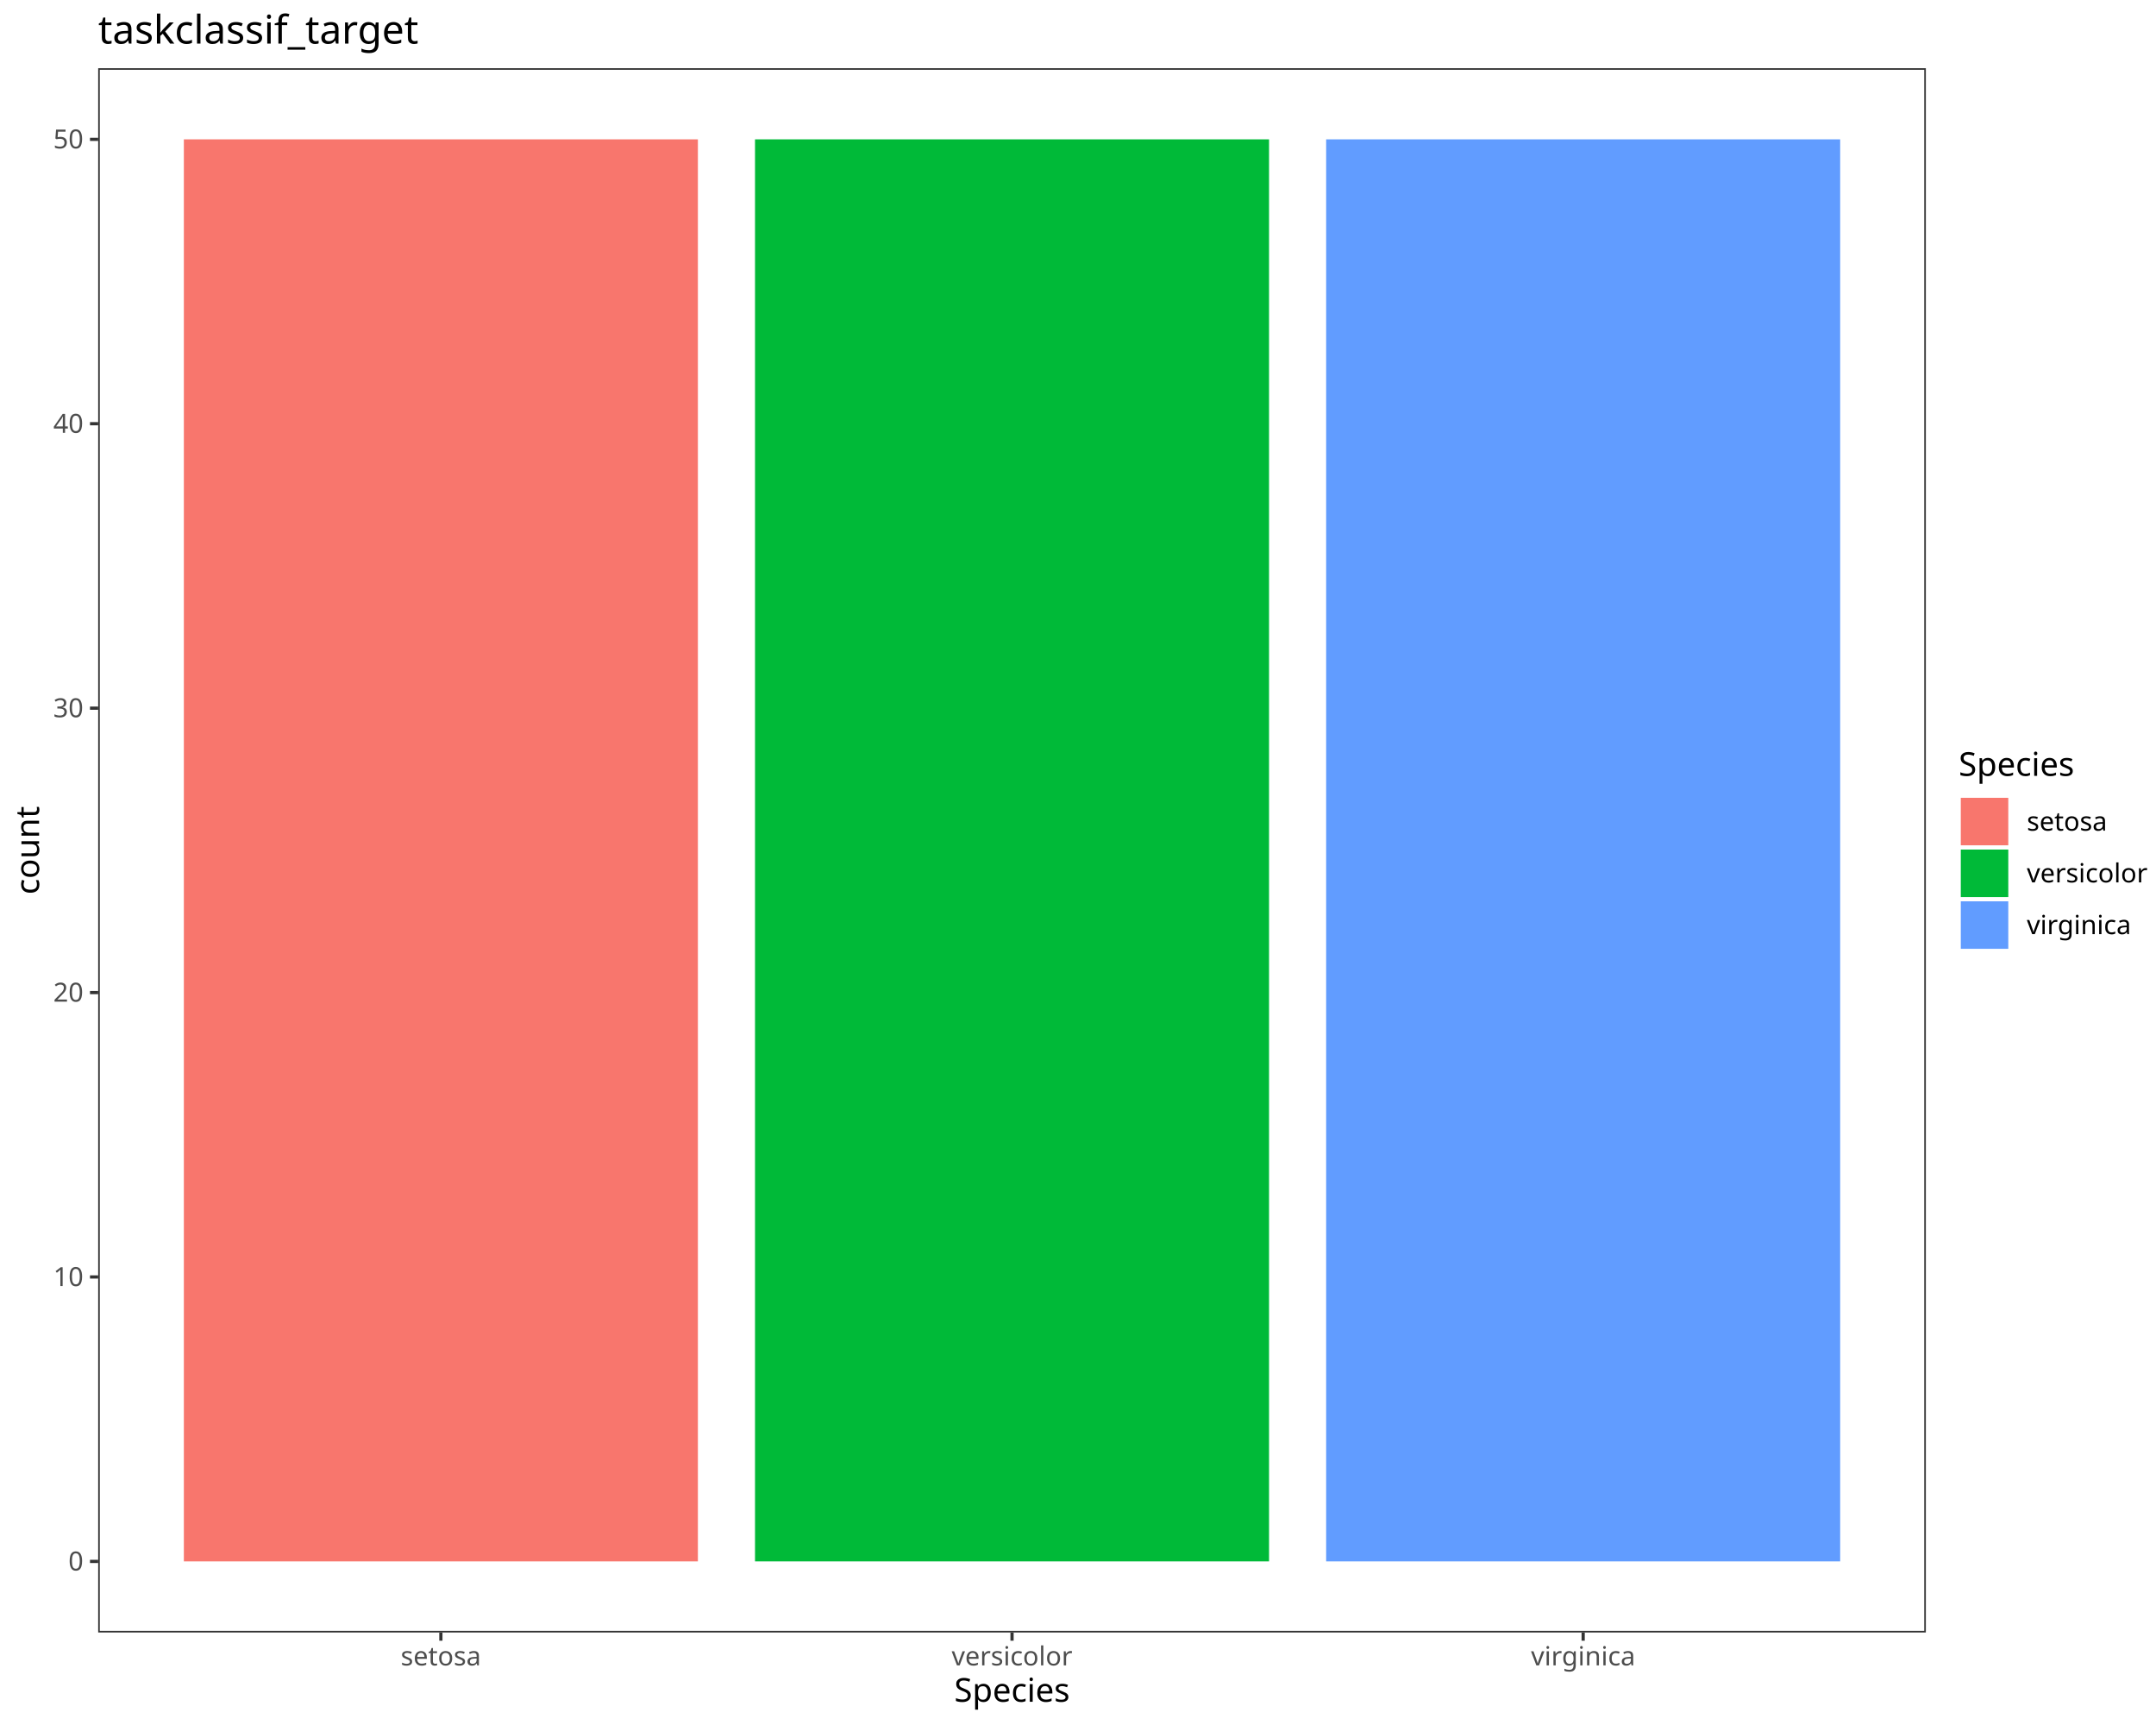
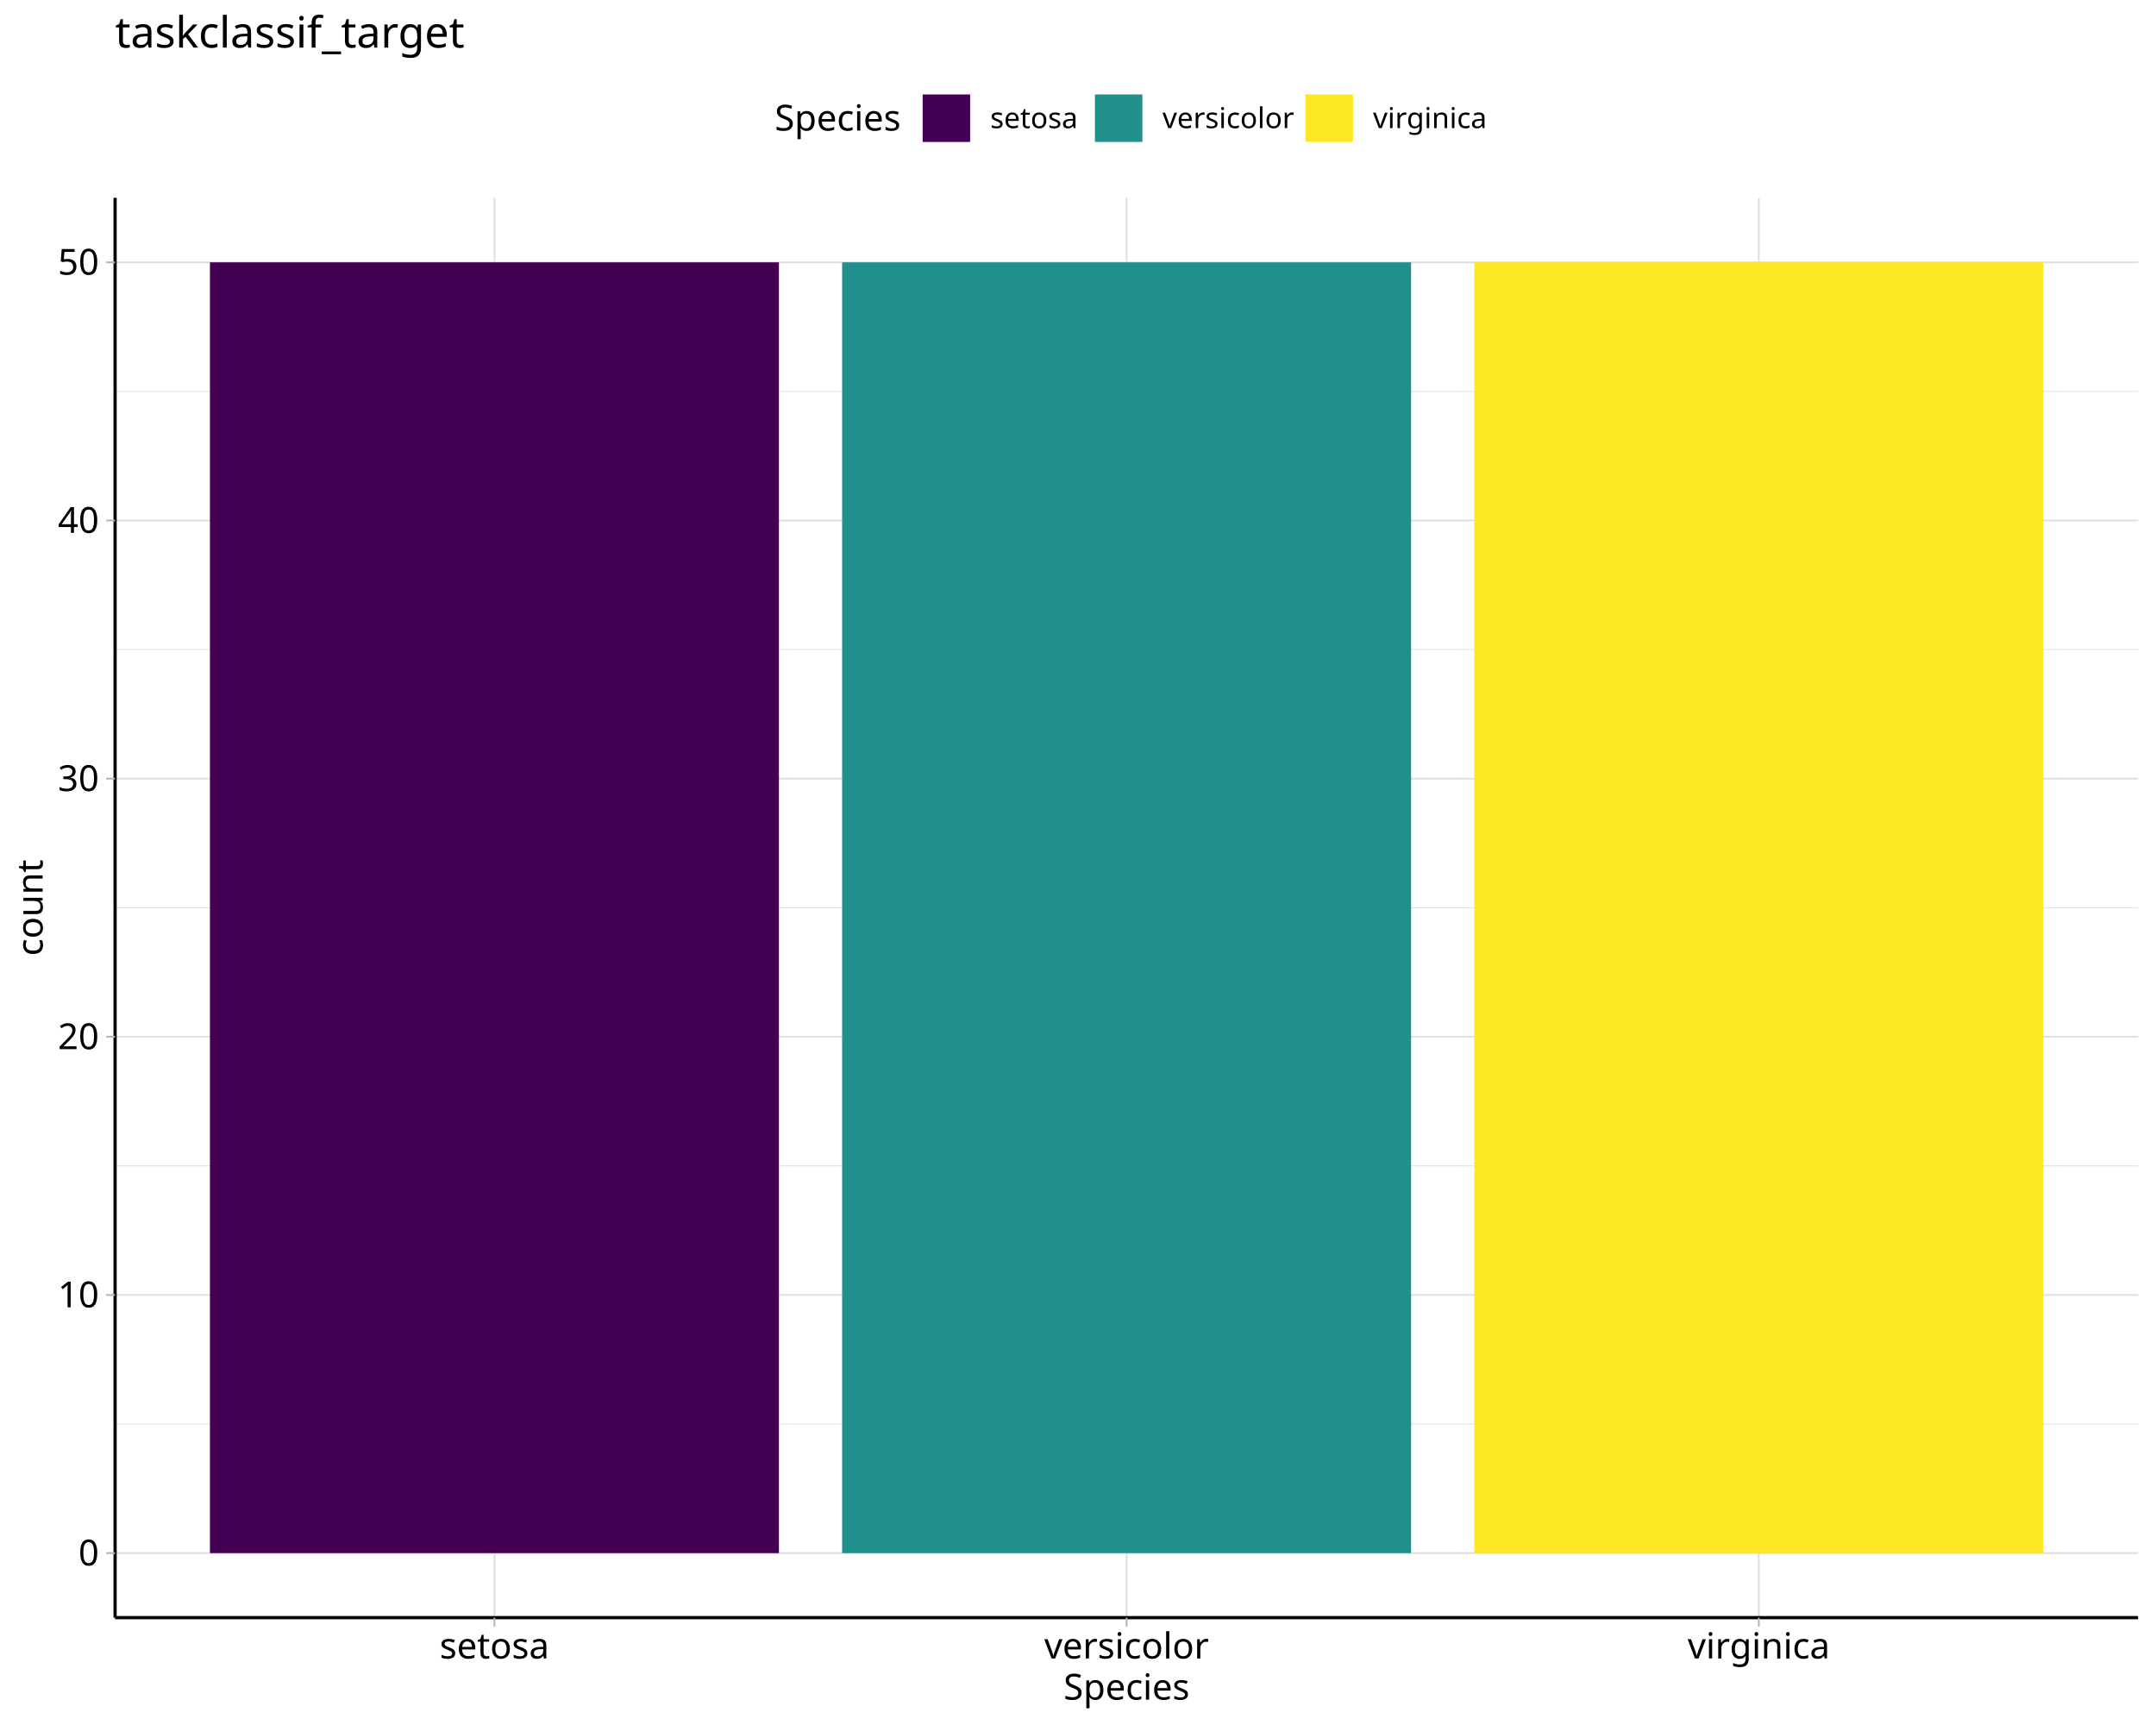
<svg xmlns="http://www.w3.org/2000/svg" class="svglite" data-engine-version="2.0" width="720.00pt" height="576.00pt" viewBox="0 0 720.00 576.00">
  <defs>
    <style type="text/css">
    .svglite line, .svglite polyline, .svglite polygon, .svglite path, .svglite rect, .svglite circle {
      fill: none;
      stroke: #000000;
      stroke-linecap: round;
      stroke-linejoin: round;
      stroke-miterlimit: 10.00;
    }
  </style>
  </defs>
  <rect width="100%" height="100%" style="stroke: none; fill: #FFFFFF;" />
  <defs>
    <clipPath id="cpMC4wMHw3MjAuMDB8MC4wMHw1NzYuMDA=">
      <rect x="0.00" y="0.00" width="720.00" height="576.00" />
    </clipPath>
  </defs>
  <g clip-path="url(#cpMC4wMHw3MjAuMDB8MC4wMHw1NzYuMDA=)">
-     <rect x="0.00" y="0.00" width="720.00" height="576.00" style="stroke-width: 1.07; stroke: #FFFFFF; fill: #FFFFFF;" />
+     <rect x="0.00" y="0.00" width="720.00" height="576.00" style="stroke-width: 1.16; stroke: #FFFFFF; fill: #FFFFFF;" />
  </g>
  <defs>
-     <clipPath id="cpMzIuNzl8NjQzLjE0fDIyLjc4fDU0NS4xMQ==">
-       <rect x="32.79" y="22.78" width="610.35" height="522.33" />
+     <clipPath id="cpMzguNDR8NzE0LjAyfDY2LjA1fDU0MC4xNQ==">
+       <rect x="38.44" y="66.05" width="675.58" height="474.11" />
    </clipPath>
  </defs>
-   <g clip-path="url(#cpMzIuNzl8NjQzLjE0fDIyLjc4fDU0NS4xMQ==)">
-     <rect x="32.79" y="22.78" width="610.35" height="522.33" style="stroke-width: 1.07; stroke: none; fill: #FFFFFF;" />
-     <rect x="61.40" y="46.53" width="171.66" height="474.84" style="stroke-width: 1.07; stroke: none; stroke-linecap: square; stroke-linejoin: miter; fill: #F8766D;" />
-     <rect x="252.14" y="46.53" width="171.66" height="474.84" style="stroke-width: 1.07; stroke: none; stroke-linecap: square; stroke-linejoin: miter; fill: #00BA38;" />
-     <rect x="442.87" y="46.53" width="171.66" height="474.84" style="stroke-width: 1.07; stroke: none; stroke-linecap: square; stroke-linejoin: miter; fill: #619CFF;" />
-     <rect x="32.79" y="22.78" width="610.35" height="522.33" style="stroke-width: 1.07; stroke: #333333;" />
+   <g clip-path="url(#cpMzguNDR8NzE0LjAyfDY2LjA1fDU0MC4xNQ==)">
+     <rect x="38.44" y="66.05" width="675.58" height="474.11" style="stroke-width: 1.16; stroke: none; fill: #FFFFFF;" />
+     <polyline points="38.44,475.50 714.02,475.50 " style="stroke-width: 0.29; stroke: #DEDEDE; stroke-linecap: butt;" />
+     <polyline points="38.44,389.30 714.02,389.30 " style="stroke-width: 0.29; stroke: #DEDEDE; stroke-linecap: butt;" />
+     <polyline points="38.44,303.10 714.02,303.10 " style="stroke-width: 0.29; stroke: #DEDEDE; stroke-linecap: butt;" />
+     <polyline points="38.44,216.90 714.02,216.90 " style="stroke-width: 0.29; stroke: #DEDEDE; stroke-linecap: butt;" />
+     <polyline points="38.44,130.70 714.02,130.70 " style="stroke-width: 0.29; stroke: #DEDEDE; stroke-linecap: butt;" />
+     <polyline points="38.44,518.60 714.02,518.60 " style="stroke-width: 0.58; stroke: #DEDEDE; stroke-linecap: butt;" />
+     <polyline points="38.44,432.40 714.02,432.40 " style="stroke-width: 0.58; stroke: #DEDEDE; stroke-linecap: butt;" />
+     <polyline points="38.44,346.20 714.02,346.20 " style="stroke-width: 0.58; stroke: #DEDEDE; stroke-linecap: butt;" />
+     <polyline points="38.44,260.00 714.02,260.00 " style="stroke-width: 0.58; stroke: #DEDEDE; stroke-linecap: butt;" />
+     <polyline points="38.44,173.80 714.02,173.80 " style="stroke-width: 0.58; stroke: #DEDEDE; stroke-linecap: butt;" />
+     <polyline points="38.44,87.60 714.02,87.60 " style="stroke-width: 0.58; stroke: #DEDEDE; stroke-linecap: butt;" />
+     <polyline points="165.12,540.15 165.12,66.05 " style="stroke-width: 0.58; stroke: #DEDEDE; stroke-linecap: butt;" />
+     <polyline points="376.23,540.15 376.23,66.05 " style="stroke-width: 0.58; stroke: #DEDEDE; stroke-linecap: butt;" />
+     <polyline points="587.35,540.15 587.35,66.05 " style="stroke-width: 0.58; stroke: #DEDEDE; stroke-linecap: butt;" />
+     <rect x="70.11" y="87.60" width="190.01" height="431.01" style="stroke-width: 1.07; stroke: none; stroke-linecap: square; stroke-linejoin: miter; fill: #440154;" />
+     <rect x="281.23" y="87.60" width="190.01" height="431.01" style="stroke-width: 1.07; stroke: none; stroke-linecap: square; stroke-linejoin: miter; fill: #21908C;" />
+     <rect x="492.35" y="87.60" width="190.01" height="431.01" style="stroke-width: 1.07; stroke: none; stroke-linecap: square; stroke-linejoin: miter; fill: #FDE725;" />
  </g>
  <g clip-path="url(#cpMC4wMHw3MjAuMDB8MC4wMHw1NzYuMDA=)">
-     <text x="27.86" y="524.40" text-anchor="end" style="font-size: 8.80px; fill: #4D4D4D; font-family: sans;" textLength="4.89px" lengthAdjust="spacingAndGlyphs">0</text>
-     <text x="27.86" y="429.43" text-anchor="end" style="font-size: 8.80px; fill: #4D4D4D; font-family: sans;" textLength="9.79px" lengthAdjust="spacingAndGlyphs">10</text>
-     <text x="27.86" y="334.46" text-anchor="end" style="font-size: 8.80px; fill: #4D4D4D; font-family: sans;" textLength="9.79px" lengthAdjust="spacingAndGlyphs">20</text>
-     <text x="27.86" y="239.49" text-anchor="end" style="font-size: 8.80px; fill: #4D4D4D; font-family: sans;" textLength="9.79px" lengthAdjust="spacingAndGlyphs">30</text>
-     <text x="27.86" y="144.52" text-anchor="end" style="font-size: 8.80px; fill: #4D4D4D; font-family: sans;" textLength="9.79px" lengthAdjust="spacingAndGlyphs">40</text>
-     <text x="27.86" y="49.55" text-anchor="end" style="font-size: 8.80px; fill: #4D4D4D; font-family: sans;" textLength="9.79px" lengthAdjust="spacingAndGlyphs">50</text>
-     <polyline points="30.05,521.37 32.79,521.37 " style="stroke-width: 1.07; stroke: #333333; stroke-linecap: butt;" />
-     <polyline points="30.05,426.40 32.79,426.40 " style="stroke-width: 1.07; stroke: #333333; stroke-linecap: butt;" />
-     <polyline points="30.05,331.43 32.79,331.43 " style="stroke-width: 1.07; stroke: #333333; stroke-linecap: butt;" />
-     <polyline points="30.05,236.46 32.79,236.46 " style="stroke-width: 1.07; stroke: #333333; stroke-linecap: butt;" />
-     <polyline points="30.05,141.49 32.79,141.49 " style="stroke-width: 1.07; stroke: #333333; stroke-linecap: butt;" />
-     <polyline points="30.05,46.53 32.79,46.53 " style="stroke-width: 1.07; stroke: #333333; stroke-linecap: butt;" />
-     <polyline points="147.23,547.85 147.23,545.11 " style="stroke-width: 1.07; stroke: #333333; stroke-linecap: butt;" />
-     <polyline points="337.97,547.85 337.97,545.11 " style="stroke-width: 1.07; stroke: #333333; stroke-linecap: butt;" />
-     <polyline points="528.70,547.85 528.70,545.11 " style="stroke-width: 1.07; stroke: #333333; stroke-linecap: butt;" />
-     <text x="147.23" y="556.10" text-anchor="middle" style="font-size: 8.80px; fill: #4D4D4D; font-family: sans;" textLength="25.94px" lengthAdjust="spacingAndGlyphs">setosa</text>
-     <text x="337.97" y="556.10" text-anchor="middle" style="font-size: 8.80px; fill: #4D4D4D; font-family: sans;" textLength="37.66px" lengthAdjust="spacingAndGlyphs">versicolor</text>
-     <text x="528.70" y="556.10" text-anchor="middle" style="font-size: 8.80px; fill: #4D4D4D; font-family: sans;" textLength="32.28px" lengthAdjust="spacingAndGlyphs">virginica</text>
-     <text x="337.97" y="568.24" text-anchor="middle" style="font-size: 11.00px; font-family: sans;" textLength="39.14px" lengthAdjust="spacingAndGlyphs">Species</text>
-     <text transform="translate(13.05,283.95) rotate(-90)" text-anchor="middle" style="font-size: 11.00px; font-family: sans;" textLength="26.91px" lengthAdjust="spacingAndGlyphs">count</text>
-     <rect x="654.10" y="250.36" width="60.42" height="67.17" style="stroke-width: 1.07; stroke: none; fill: #FFFFFF;" />
-     <text x="654.10" y="259.07" style="font-size: 11.00px; font-family: sans;" textLength="39.14px" lengthAdjust="spacingAndGlyphs">Species</text>
-     <rect x="654.10" y="265.69" width="17.28" height="17.28" style="stroke-width: 1.07; stroke: none; fill: #FFFFFF;" />
-     <rect x="654.81" y="266.40" width="15.86" height="15.86" style="stroke-width: 1.07; stroke: none; stroke-linecap: square; stroke-linejoin: miter; fill: #F8766D;" />
-     <rect x="654.10" y="282.97" width="17.28" height="17.28" style="stroke-width: 1.07; stroke: none; fill: #FFFFFF;" />
-     <rect x="654.81" y="283.68" width="15.86" height="15.86" style="stroke-width: 1.07; stroke: none; stroke-linecap: square; stroke-linejoin: miter; fill: #00BA38;" />
-     <rect x="654.10" y="300.25" width="17.28" height="17.28" style="stroke-width: 1.07; stroke: none; fill: #FFFFFF;" />
-     <rect x="654.81" y="300.96" width="15.86" height="15.86" style="stroke-width: 1.07; stroke: none; stroke-linecap: square; stroke-linejoin: miter; fill: #619CFF;" />
-     <text x="676.86" y="277.36" style="font-size: 8.80px; font-family: sans;" textLength="25.94px" lengthAdjust="spacingAndGlyphs">setosa</text>
-     <text x="676.86" y="294.64" style="font-size: 8.80px; font-family: sans;" textLength="37.66px" lengthAdjust="spacingAndGlyphs">versicolor</text>
-     <text x="676.86" y="311.92" style="font-size: 8.80px; font-family: sans;" textLength="32.28px" lengthAdjust="spacingAndGlyphs">virginica</text>
-     <text x="32.79" y="14.56" style="font-size: 13.20px; font-family: sans;" textLength="102.00px" lengthAdjust="spacingAndGlyphs">taskclassif_target</text>
+     <polyline points="38.44,540.15 38.44,66.05 " style="stroke-width: 1.07; stroke-linecap: butt;" />
+     <text x="33.06" y="522.73" text-anchor="end" style="font-size: 12.00px; font-family: sans;" textLength="6.67px" lengthAdjust="spacingAndGlyphs">0</text>
+     <text x="33.06" y="436.53" text-anchor="end" style="font-size: 12.00px; font-family: sans;" textLength="13.35px" lengthAdjust="spacingAndGlyphs">10</text>
+     <text x="33.06" y="350.33" text-anchor="end" style="font-size: 12.00px; font-family: sans;" textLength="13.35px" lengthAdjust="spacingAndGlyphs">20</text>
+     <text x="33.06" y="264.13" text-anchor="end" style="font-size: 12.00px; font-family: sans;" textLength="13.35px" lengthAdjust="spacingAndGlyphs">30</text>
+     <text x="33.06" y="177.93" text-anchor="end" style="font-size: 12.00px; font-family: sans;" textLength="13.35px" lengthAdjust="spacingAndGlyphs">40</text>
+     <text x="33.06" y="91.72" text-anchor="end" style="font-size: 12.00px; font-family: sans;" textLength="13.35px" lengthAdjust="spacingAndGlyphs">50</text>
+     <polyline points="35.46,518.60 38.44,518.60 " style="stroke-width: 0.58; stroke: #B3B3B3; stroke-linecap: butt;" />
+     <polyline points="35.46,432.40 38.44,432.40 " style="stroke-width: 0.58; stroke: #B3B3B3; stroke-linecap: butt;" />
+     <polyline points="35.46,346.20 38.44,346.20 " style="stroke-width: 0.58; stroke: #B3B3B3; stroke-linecap: butt;" />
+     <polyline points="35.46,260.00 38.44,260.00 " style="stroke-width: 0.58; stroke: #B3B3B3; stroke-linecap: butt;" />
+     <polyline points="35.46,173.80 38.44,173.80 " style="stroke-width: 0.58; stroke: #B3B3B3; stroke-linecap: butt;" />
+     <polyline points="35.46,87.60 38.44,87.60 " style="stroke-width: 0.58; stroke: #B3B3B3; stroke-linecap: butt;" />
+     <polyline points="38.44,540.15 714.02,540.15 " style="stroke-width: 1.07; stroke-linecap: butt;" />
+     <polyline points="165.12,543.14 165.12,540.15 " style="stroke-width: 0.58; stroke: #B3B3B3; stroke-linecap: butt;" />
+     <polyline points="376.23,543.14 376.23,540.15 " style="stroke-width: 0.58; stroke: #B3B3B3; stroke-linecap: butt;" />
+     <polyline points="587.35,543.14 587.35,540.15 " style="stroke-width: 0.58; stroke: #B3B3B3; stroke-linecap: butt;" />
+     <text x="165.12" y="553.79" text-anchor="middle" style="font-size: 12.00px; font-family: sans;" textLength="35.37px" lengthAdjust="spacingAndGlyphs">setosa</text>
+     <text x="376.23" y="553.79" text-anchor="middle" style="font-size: 12.00px; font-family: sans;" textLength="51.36px" lengthAdjust="spacingAndGlyphs">versicolor</text>
+     <text x="587.35" y="553.79" text-anchor="middle" style="font-size: 12.00px; font-family: sans;" textLength="44.02px" lengthAdjust="spacingAndGlyphs">virginica</text>
+     <text x="376.23" y="567.53" text-anchor="middle" style="font-size: 12.00px; font-family: sans;" textLength="42.70px" lengthAdjust="spacingAndGlyphs">Species</text>
+     <text transform="translate(14.24,303.10) rotate(-90)" text-anchor="middle" style="font-size: 12.00px; font-family: sans;" textLength="29.36px" lengthAdjust="spacingAndGlyphs">count</text>
+     <rect x="252.75" y="24.85" width="246.96" height="29.24" style="stroke-width: 1.16; stroke: none; fill: #FFFFFF;" />
+     <text x="258.73" y="43.60" style="font-size: 12.00px; font-family: sans;" textLength="42.70px" lengthAdjust="spacingAndGlyphs">Species</text>
+     <rect x="308.12" y="31.54" width="15.86" height="15.86" style="stroke-width: 1.07; stroke: none; stroke-linecap: square; stroke-linejoin: miter; fill: #440154;" />
+     <rect x="365.65" y="31.54" width="15.86" height="15.86" style="stroke-width: 1.07; stroke: none; stroke-linecap: square; stroke-linejoin: miter; fill: #21908C;" />
+     <rect x="435.97" y="31.54" width="15.86" height="15.86" style="stroke-width: 1.07; stroke: none; stroke-linecap: square; stroke-linejoin: miter; fill: #FDE725;" />
+     <text x="330.67" y="42.78" style="font-size: 9.60px; font-family: sans;" textLength="28.29px" lengthAdjust="spacingAndGlyphs">setosa</text>
+     <text x="388.20" y="42.78" style="font-size: 9.60px; font-family: sans;" textLength="41.09px" lengthAdjust="spacingAndGlyphs">versicolor</text>
+     <text x="458.52" y="42.78" style="font-size: 9.60px; font-family: sans;" textLength="35.22px" lengthAdjust="spacingAndGlyphs">virginica</text>
+     <text x="38.44" y="15.89" style="font-size: 14.40px; font-family: sans;" textLength="111.27px" lengthAdjust="spacingAndGlyphs">taskclassif_target</text>
  </g>
</svg>
